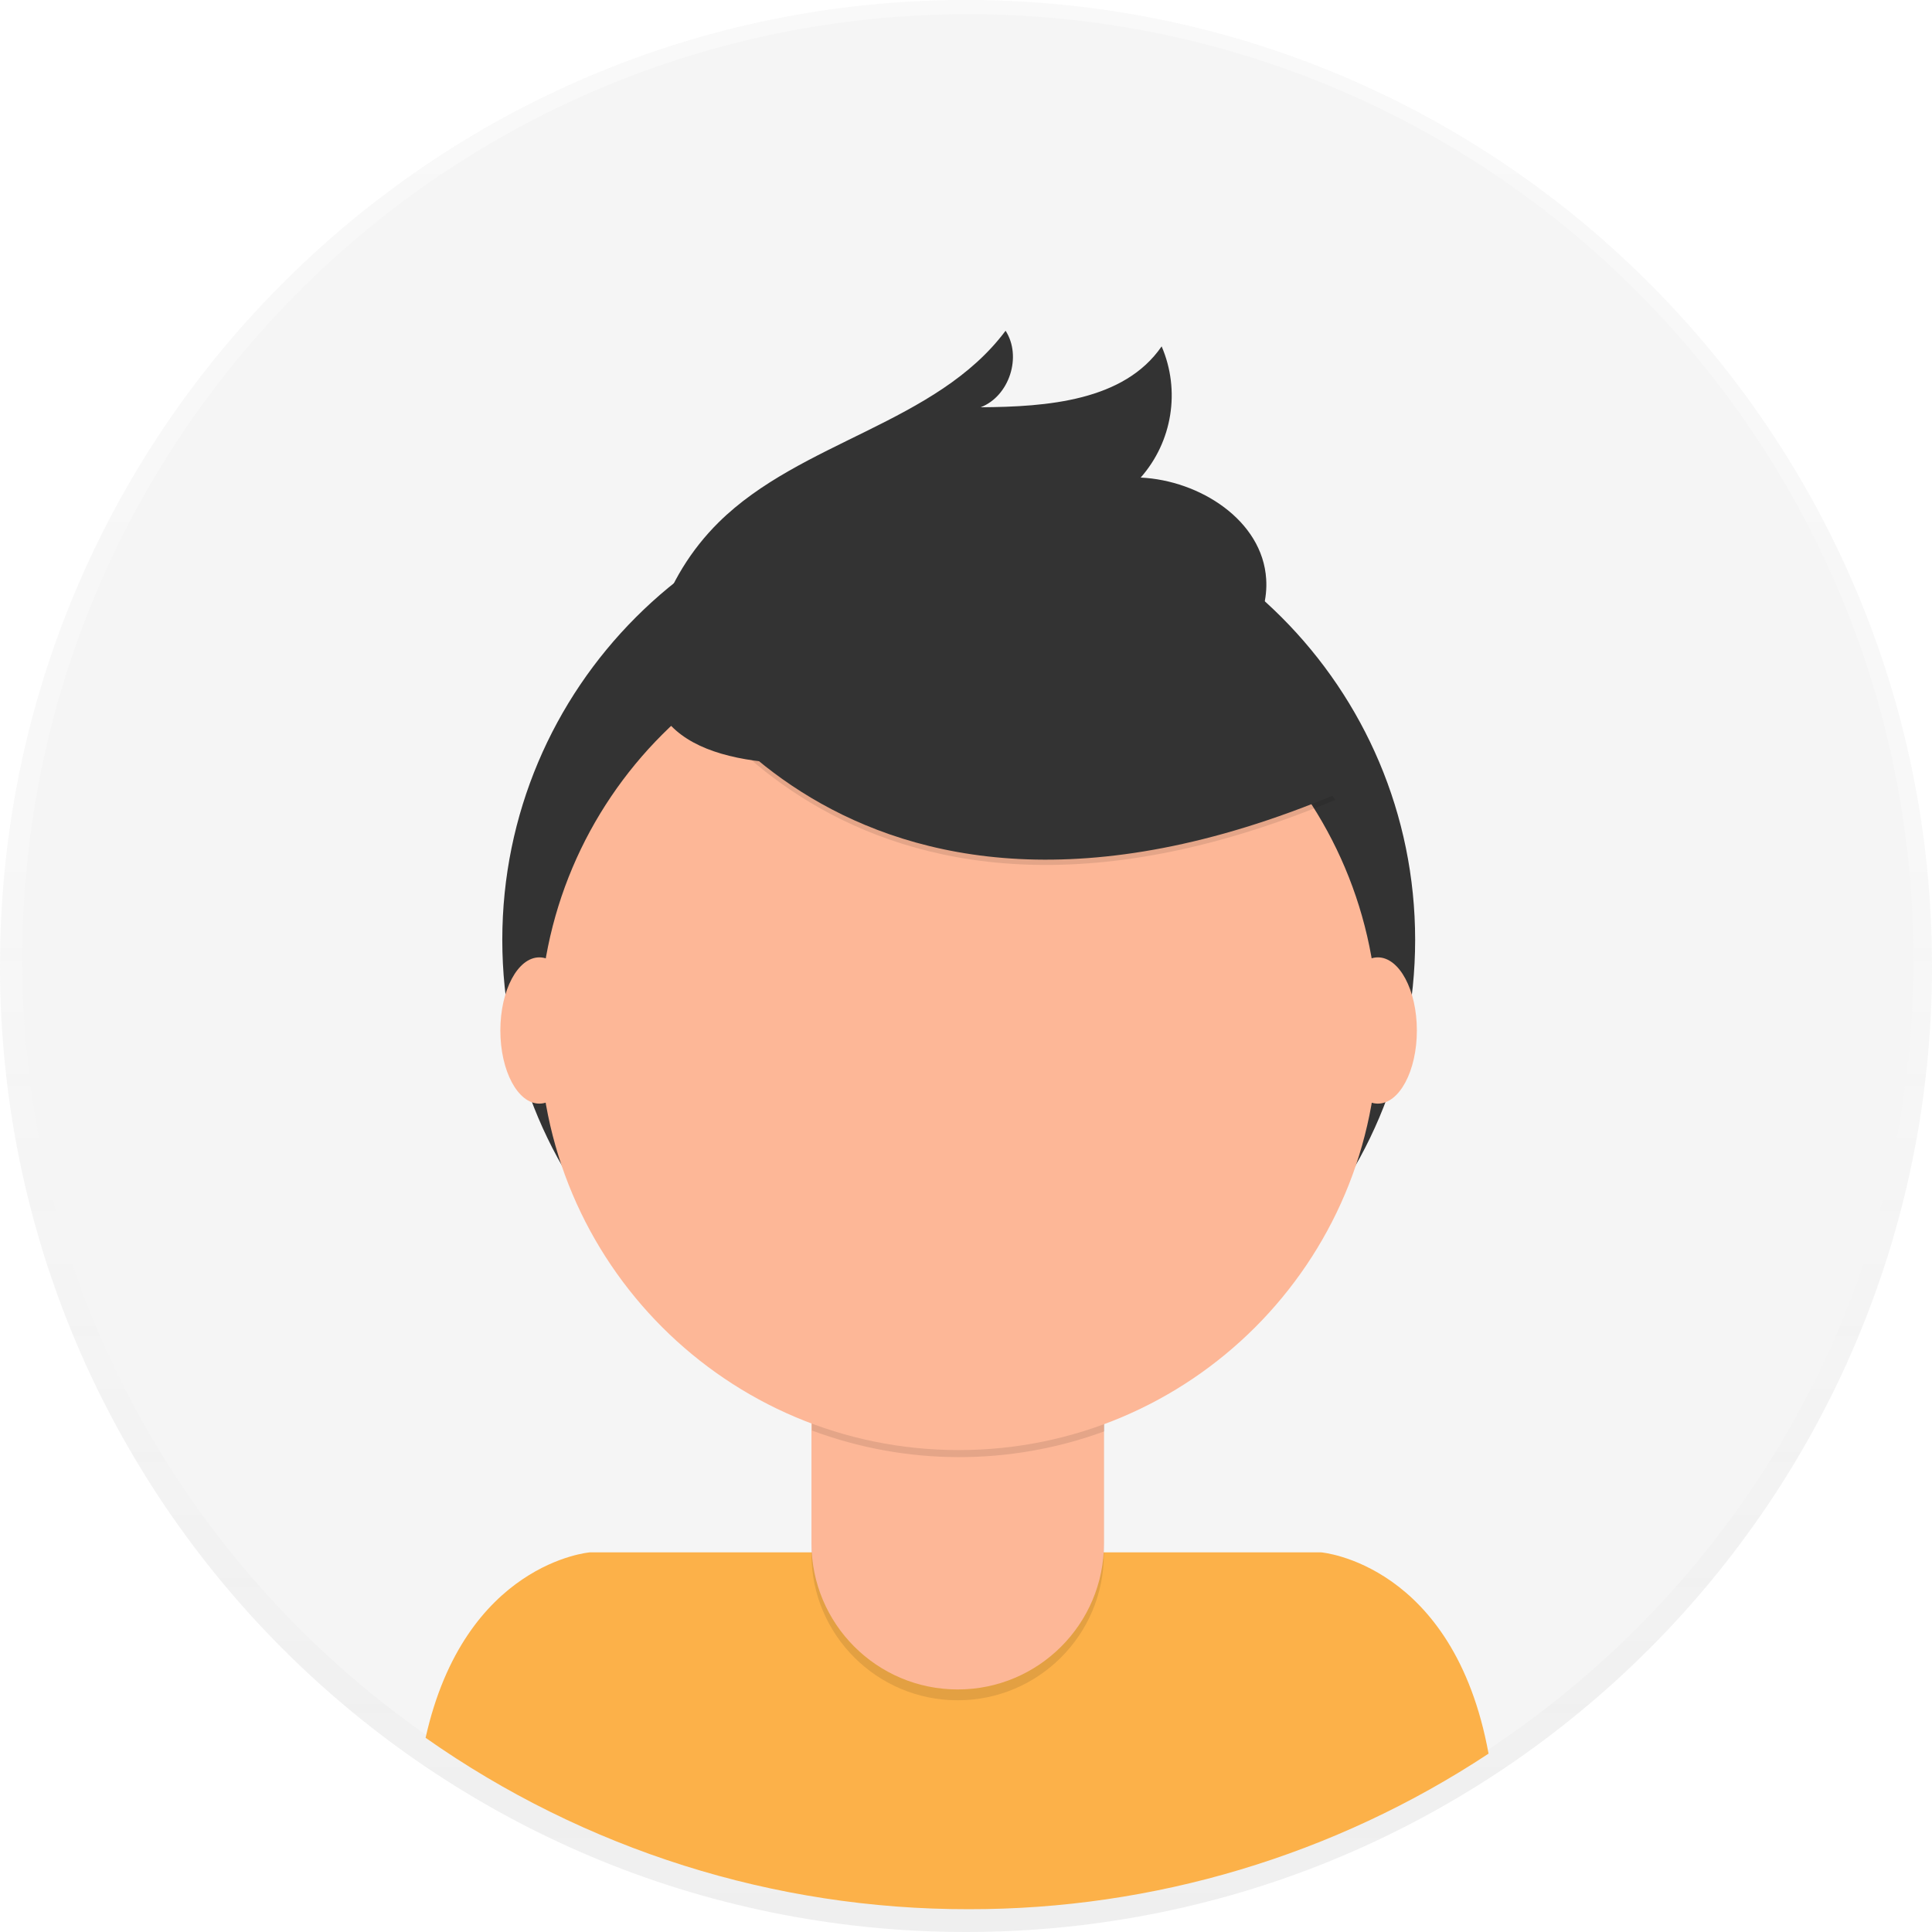
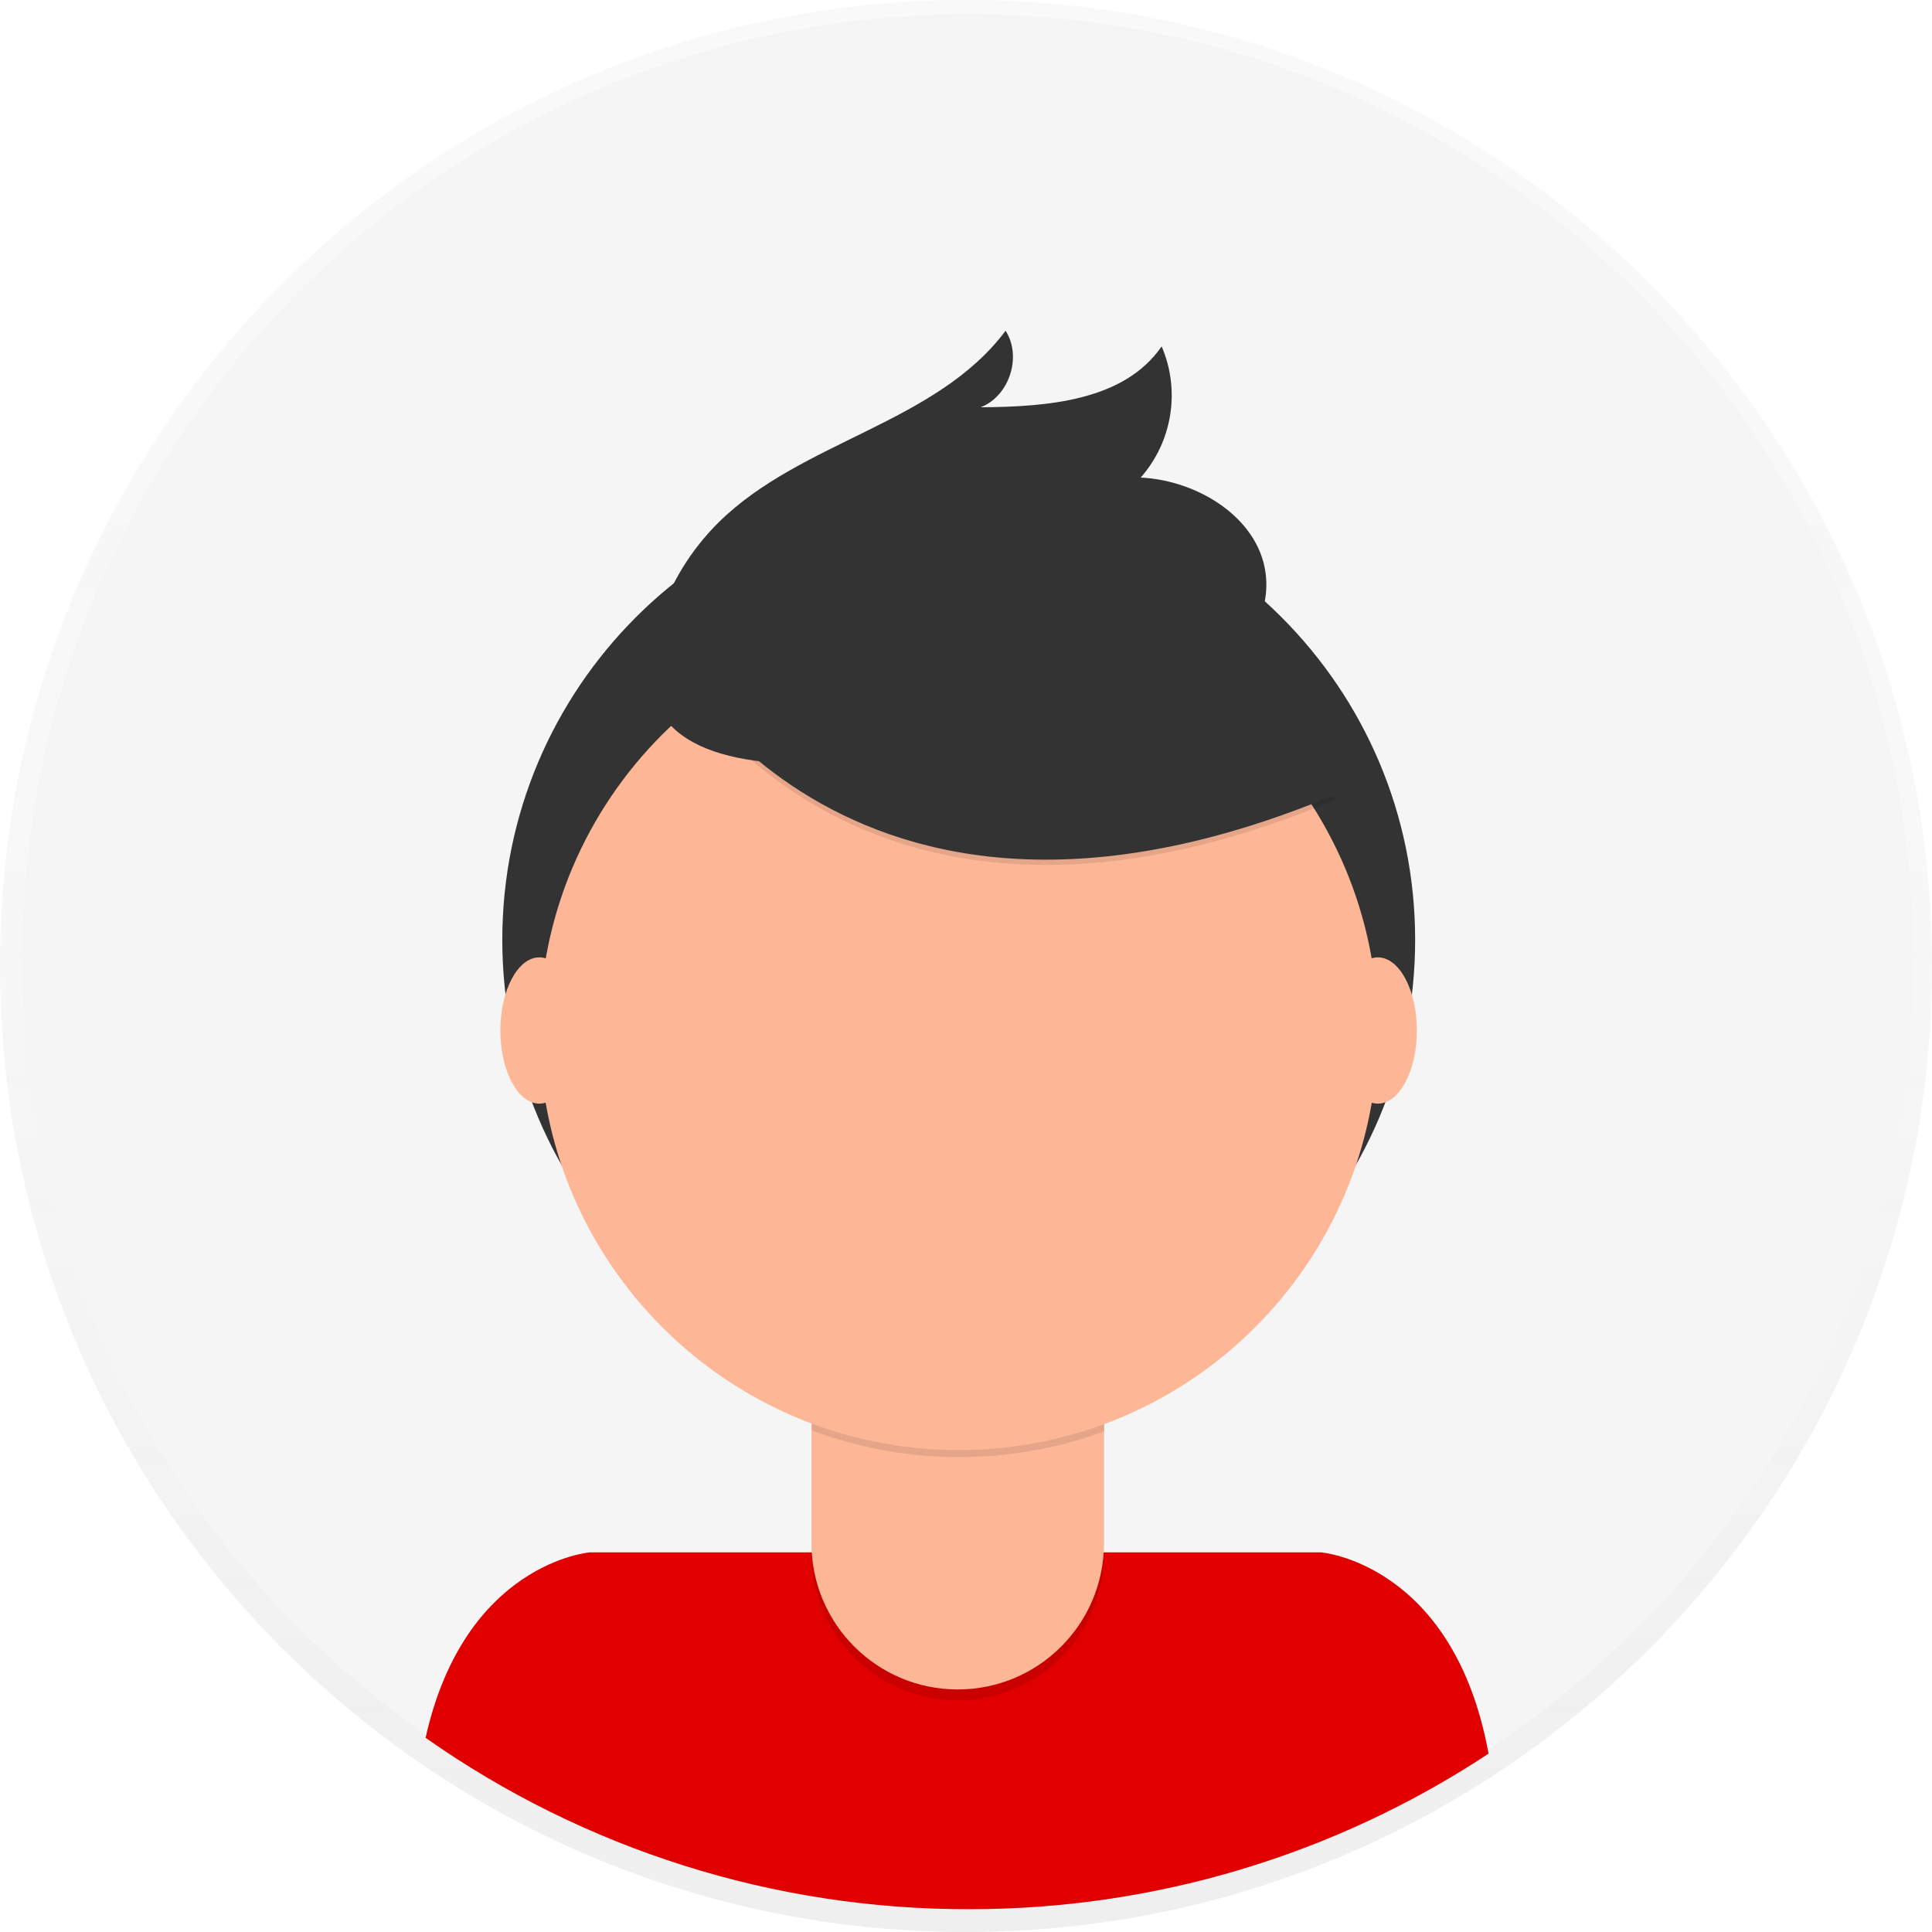
<svg xmlns="http://www.w3.org/2000/svg" id="457bf273-24a3-4fd8-a857-e9b918267d6a" data-name="Layer 1" width="698" height="698" viewBox="0 0 698 698">
  <defs>
    <linearGradient id="b247946c-c62f-4d08-994a-4c3d64e1e98f" x1="349" y1="698" x2="349" gradientUnits="userSpaceOnUse">
      <stop offset="0" stop-color="gray" stop-opacity="0.25" />
      <stop offset="0.54" stop-color="gray" stop-opacity="0.12" />
      <stop offset="1" stop-color="gray" stop-opacity="0.1" />
    </linearGradient>
  </defs>
  <g opacity="0.5">
    <circle cx="349" cy="349" r="349" fill="url(#b247946c-c62f-4d08-994a-4c3d64e1e98f)" />
  </g>
  <circle cx="349.68" cy="346.77" r="341.64" fill="#f5f5f5" />
-   <path d="M601,790.76a340,340,0,0,0,187.79-56.2c-12.59-68.8-60.5-72.72-60.5-72.72H464.09s-45.21,3.71-59.33,67A340.07,340.07,0,0,0,601,790.76Z" transform="translate(-251 -101)" fill="#fcb149" />
+   <path d="M601,790.76a340,340,0,0,0,187.79-56.2c-12.59-68.8-60.5-72.72-60.5-72.72H464.09s-45.21,3.71-59.33,67A340.07,340.07,0,0,0,601,790.76Z" transform="translate(-251 -101)" fill="#e00000" />
  <circle cx="346.37" cy="339.57" r="164.9" fill="#333" />
  <path d="M293.15,476.92H398.81a0,0,0,0,1,0,0v84.53A52.83,52.83,0,0,1,346,614.28h0a52.83,52.83,0,0,1-52.83-52.83V476.92a0,0,0,0,1,0,0Z" opacity="0.1" />
  <path d="M296.5,473h99a3.35,3.35,0,0,1,3.35,3.35v81.18A52.83,52.83,0,0,1,346,610.37h0a52.83,52.83,0,0,1-52.83-52.83V476.35A3.35,3.35,0,0,1,296.5,473Z" fill="#fdb797" />
  <path d="M544.34,617.82a152.07,152.07,0,0,0,105.66.29v-13H544.34Z" transform="translate(-251 -101)" opacity="0.1" />
  <circle cx="346.37" cy="372.44" r="151.45" fill="#fdb797" />
  <path d="M489.49,335.68S553.32,465.24,733.37,390l-41.92-65.73-74.31-26.67Z" transform="translate(-251 -101)" opacity="0.1" />
  <path d="M489.49,333.78s63.83,129.56,243.88,54.3l-41.92-65.73-74.31-26.67Z" transform="translate(-251 -101)" fill="#333" />
  <path d="M488.93,325a87.49,87.49,0,0,1,21.69-35.27c29.79-29.45,78.63-35.66,103.68-69.24,6,9.32,1.36,23.65-9,27.65,24-.16,51.81-2.26,65.38-22a44.89,44.89,0,0,1-7.57,47.4c21.27,1,44,15.4,45.34,36.65.92,14.16-8,27.56-19.59,35.68s-25.71,11.85-39.56,14.9C608.86,369.7,462.54,407.07,488.93,325Z" transform="translate(-251 -101)" fill="#333" />
  <ellipse cx="194.86" cy="372.3" rx="14.09" ry="26.42" fill="#fdb797" />
  <ellipse cx="497.8" cy="372.3" rx="14.09" ry="26.42" fill="#fdb797" />
</svg>
